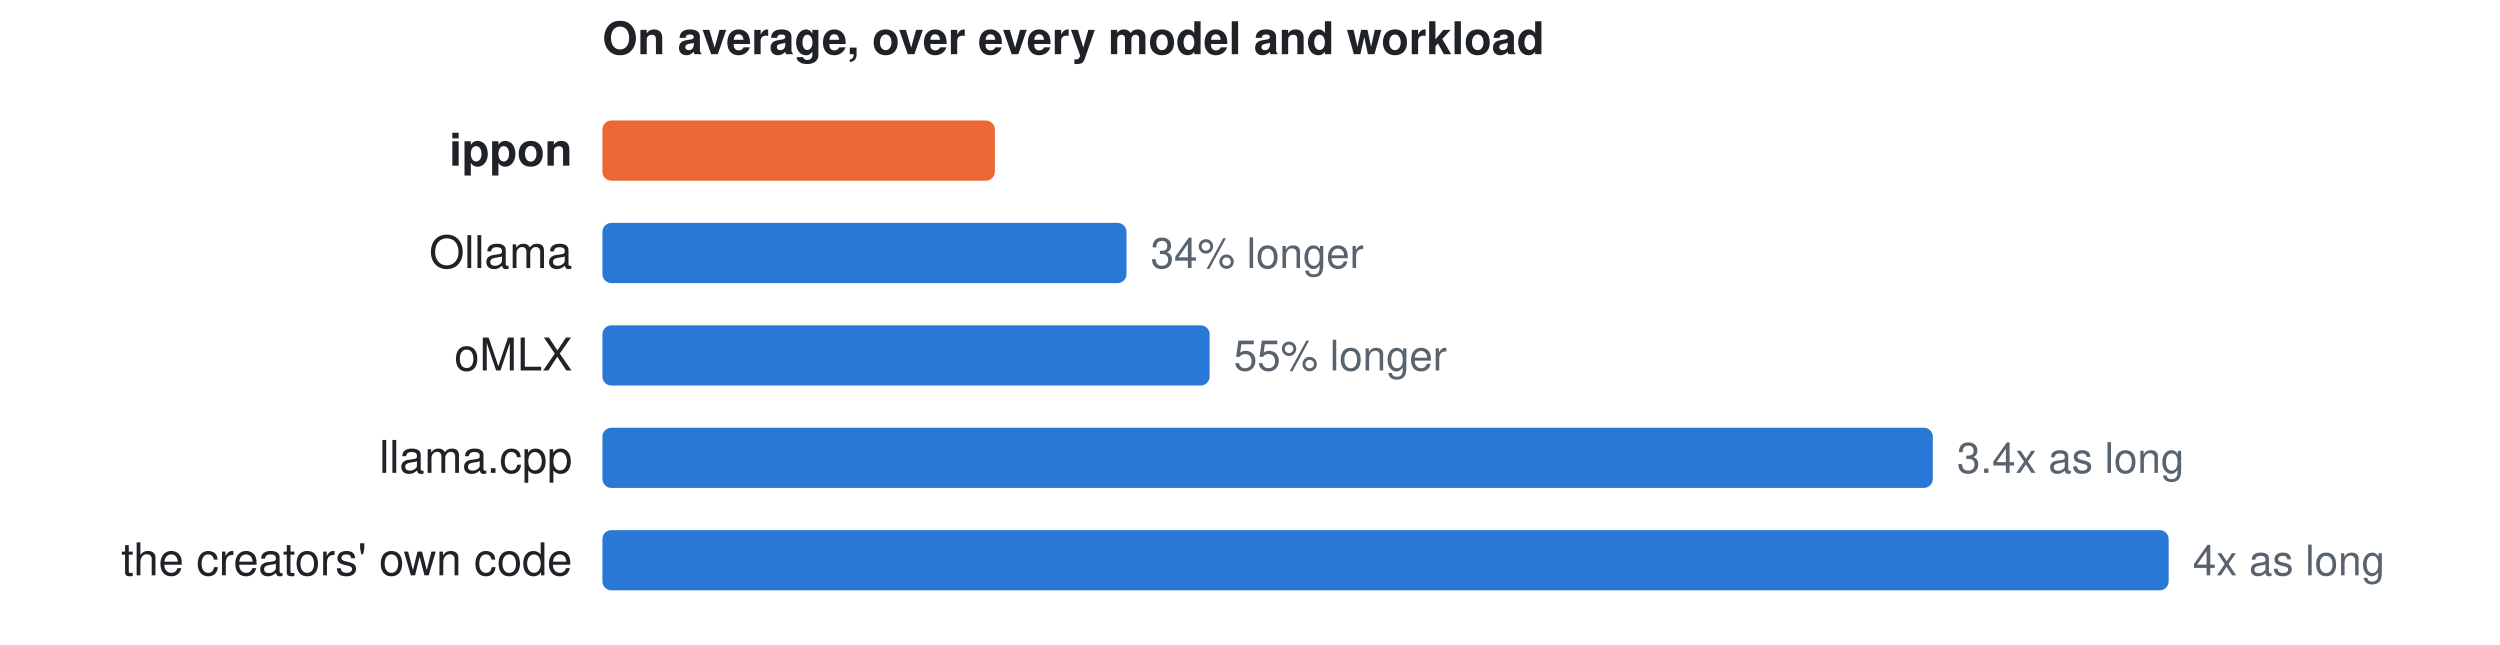
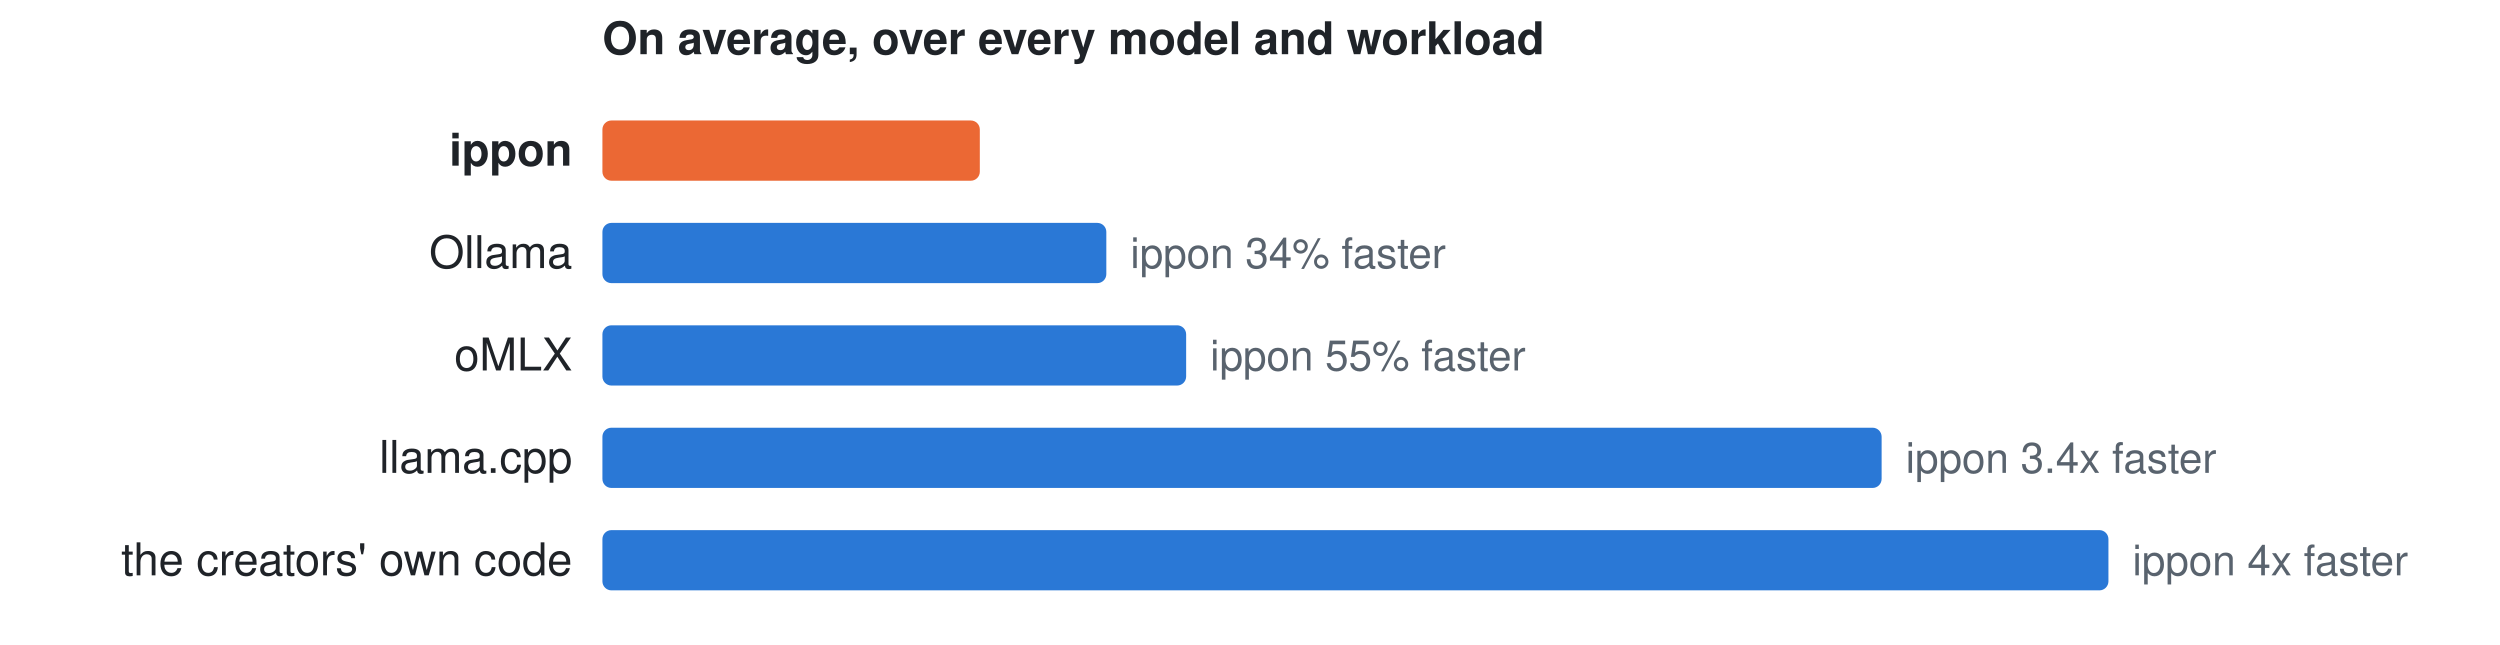
- <svg xmlns="http://www.w3.org/2000/svg" viewBox="0 0 830 214" width="830" height="214" font-family="-apple-system, BlinkMacSystemFont, 'Segoe UI', Helvetica, Arial, sans-serif" role="img" aria-label="Time to answer the same requests, relative to ippon">
+ <svg xmlns="http://www.w3.org/2000/svg" viewBox="0 0 830 214" width="830" height="214" font-family="-apple-system, BlinkMacSystemFont, 'Segoe UI', Helvetica, Arial, sans-serif" role="img" aria-label="Time to answer the same requests, and how much faster ippon is than each runtime">
  <text x="200" y="18" font-size="15" font-weight="600" fill="#1f2328">On average, over every model and workload</text>
  <text x="190" y="55" text-anchor="end" font-size="15" font-weight="600" fill="#1f2328">ippon</text>
-   <rect x="200" y="40" width="130.3" height="20" rx="3" fill="#eb6834" />
-   <text x="338.3" y="55" font-size="14" font-weight="600" fill="#1f2328" />
+   <rect x="200" y="40" width="125.3" height="20" rx="3" fill="#eb6834" />
+   <text x="333.3" y="55" font-size="14" font-weight="600" fill="#1f2328" />
  <text x="190" y="89" text-anchor="end" font-size="15" font-weight="400" fill="#1f2328">Ollama</text>
-   <rect x="200" y="74" width="174.0" height="20" rx="3" fill="#2a78d6" />
-   <text x="382.0" y="89" font-size="14" font-weight="400" fill="#59636e">34% longer</text>
+   <rect x="200" y="74" width="167.3" height="20" rx="3" fill="#2a78d6" />
+   <text x="375.3" y="89" font-size="14" font-weight="400" fill="#59636e">ippon 34% faster</text>
  <text x="190" y="123" text-anchor="end" font-size="15" font-weight="400" fill="#1f2328">oMLX</text>
-   <rect x="200" y="108" width="201.6" height="20" rx="3" fill="#2a78d6" />
-   <text x="409.6" y="123" font-size="14" font-weight="400" fill="#59636e">55% longer</text>
+   <rect x="200" y="108" width="193.8" height="20" rx="3" fill="#2a78d6" />
+   <text x="401.8" y="123" font-size="14" font-weight="400" fill="#59636e">ippon 55% faster</text>
  <text x="190" y="157" text-anchor="end" font-size="15" font-weight="400" fill="#1f2328">llama.cpp</text>
-   <rect x="200" y="142" width="441.7" height="20" rx="3" fill="#2a78d6" />
-   <text x="649.7" y="157" font-size="14" font-weight="400" fill="#59636e">3.4x as long</text>
+   <rect x="200" y="142" width="424.7" height="20" rx="3" fill="#2a78d6" />
+   <text x="632.7" y="157" font-size="14" font-weight="400" fill="#59636e">ippon 3.4x faster</text>
  <text x="190" y="191" text-anchor="end" font-size="15" font-weight="400" fill="#1f2328">the creators' own code</text>
-   <rect x="200" y="176" width="520.0" height="20" rx="3" fill="#2a78d6" />
-   <text x="728.0" y="191" font-size="14" font-weight="400" fill="#59636e">4x as long</text>
+   <rect x="200" y="176" width="500.0" height="20" rx="3" fill="#2a78d6" />
+   <text x="708.0" y="191" font-size="14" font-weight="400" fill="#59636e">ippon 4x faster</text>
</svg>
